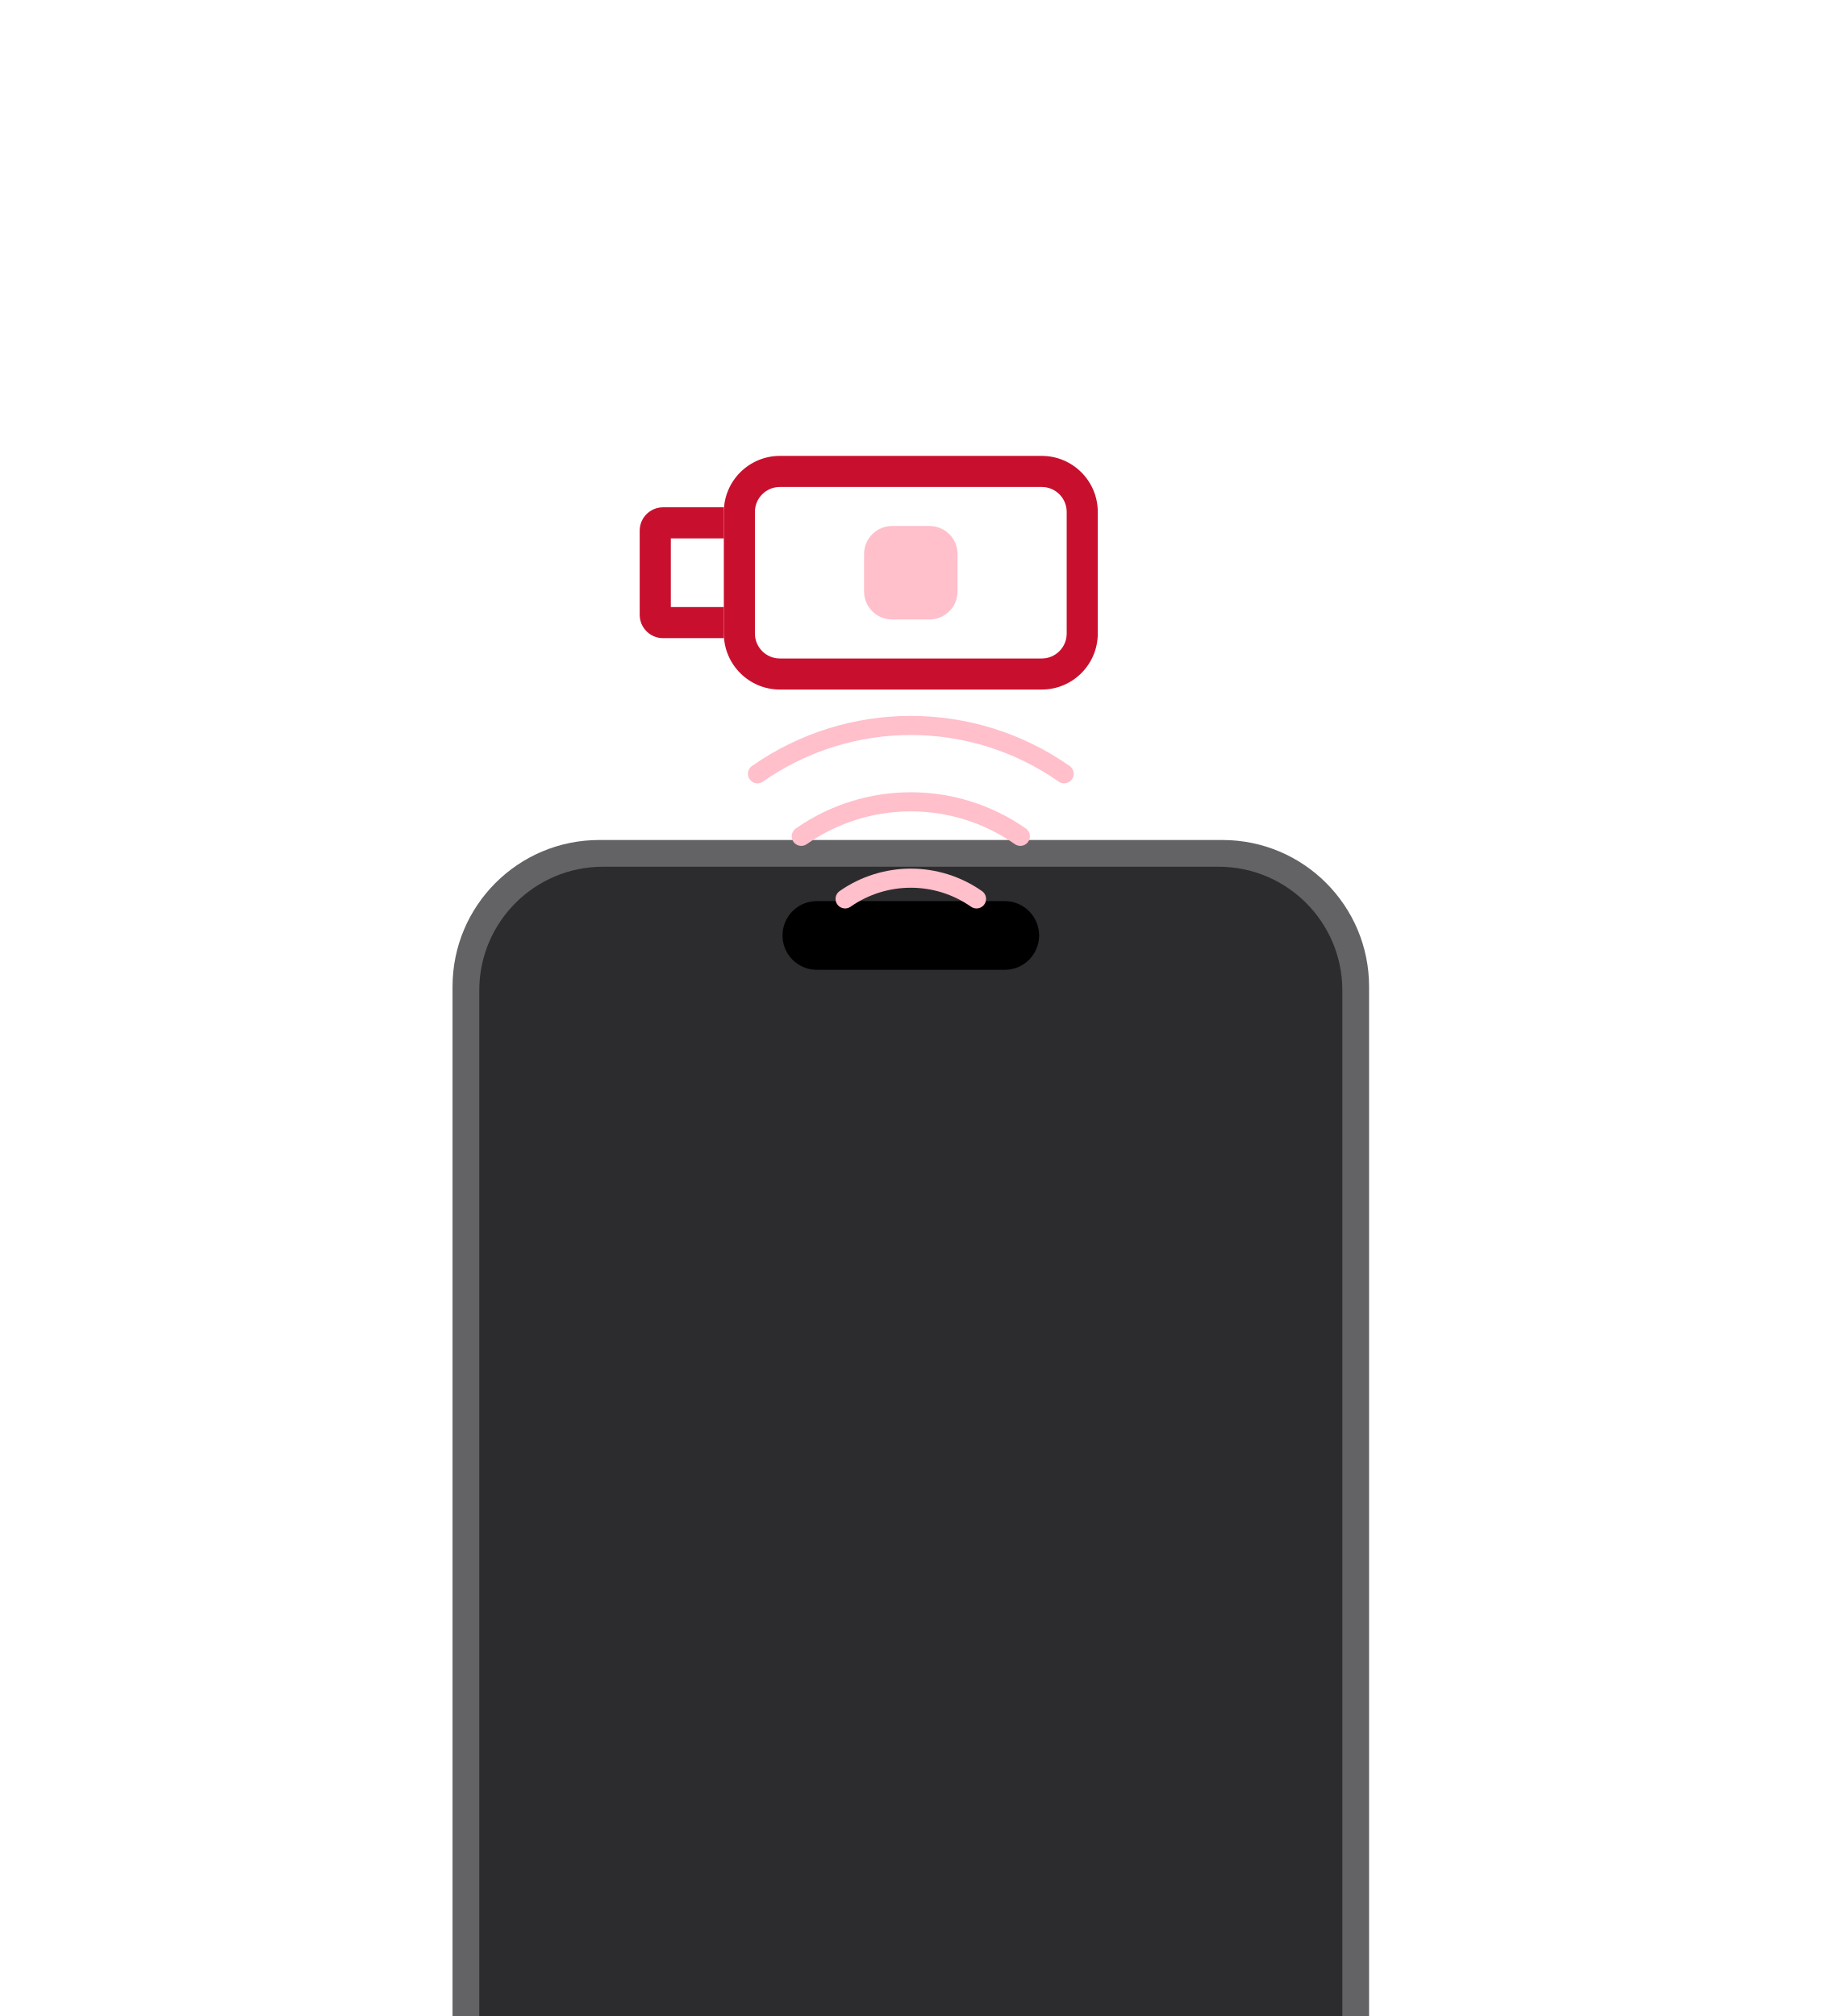
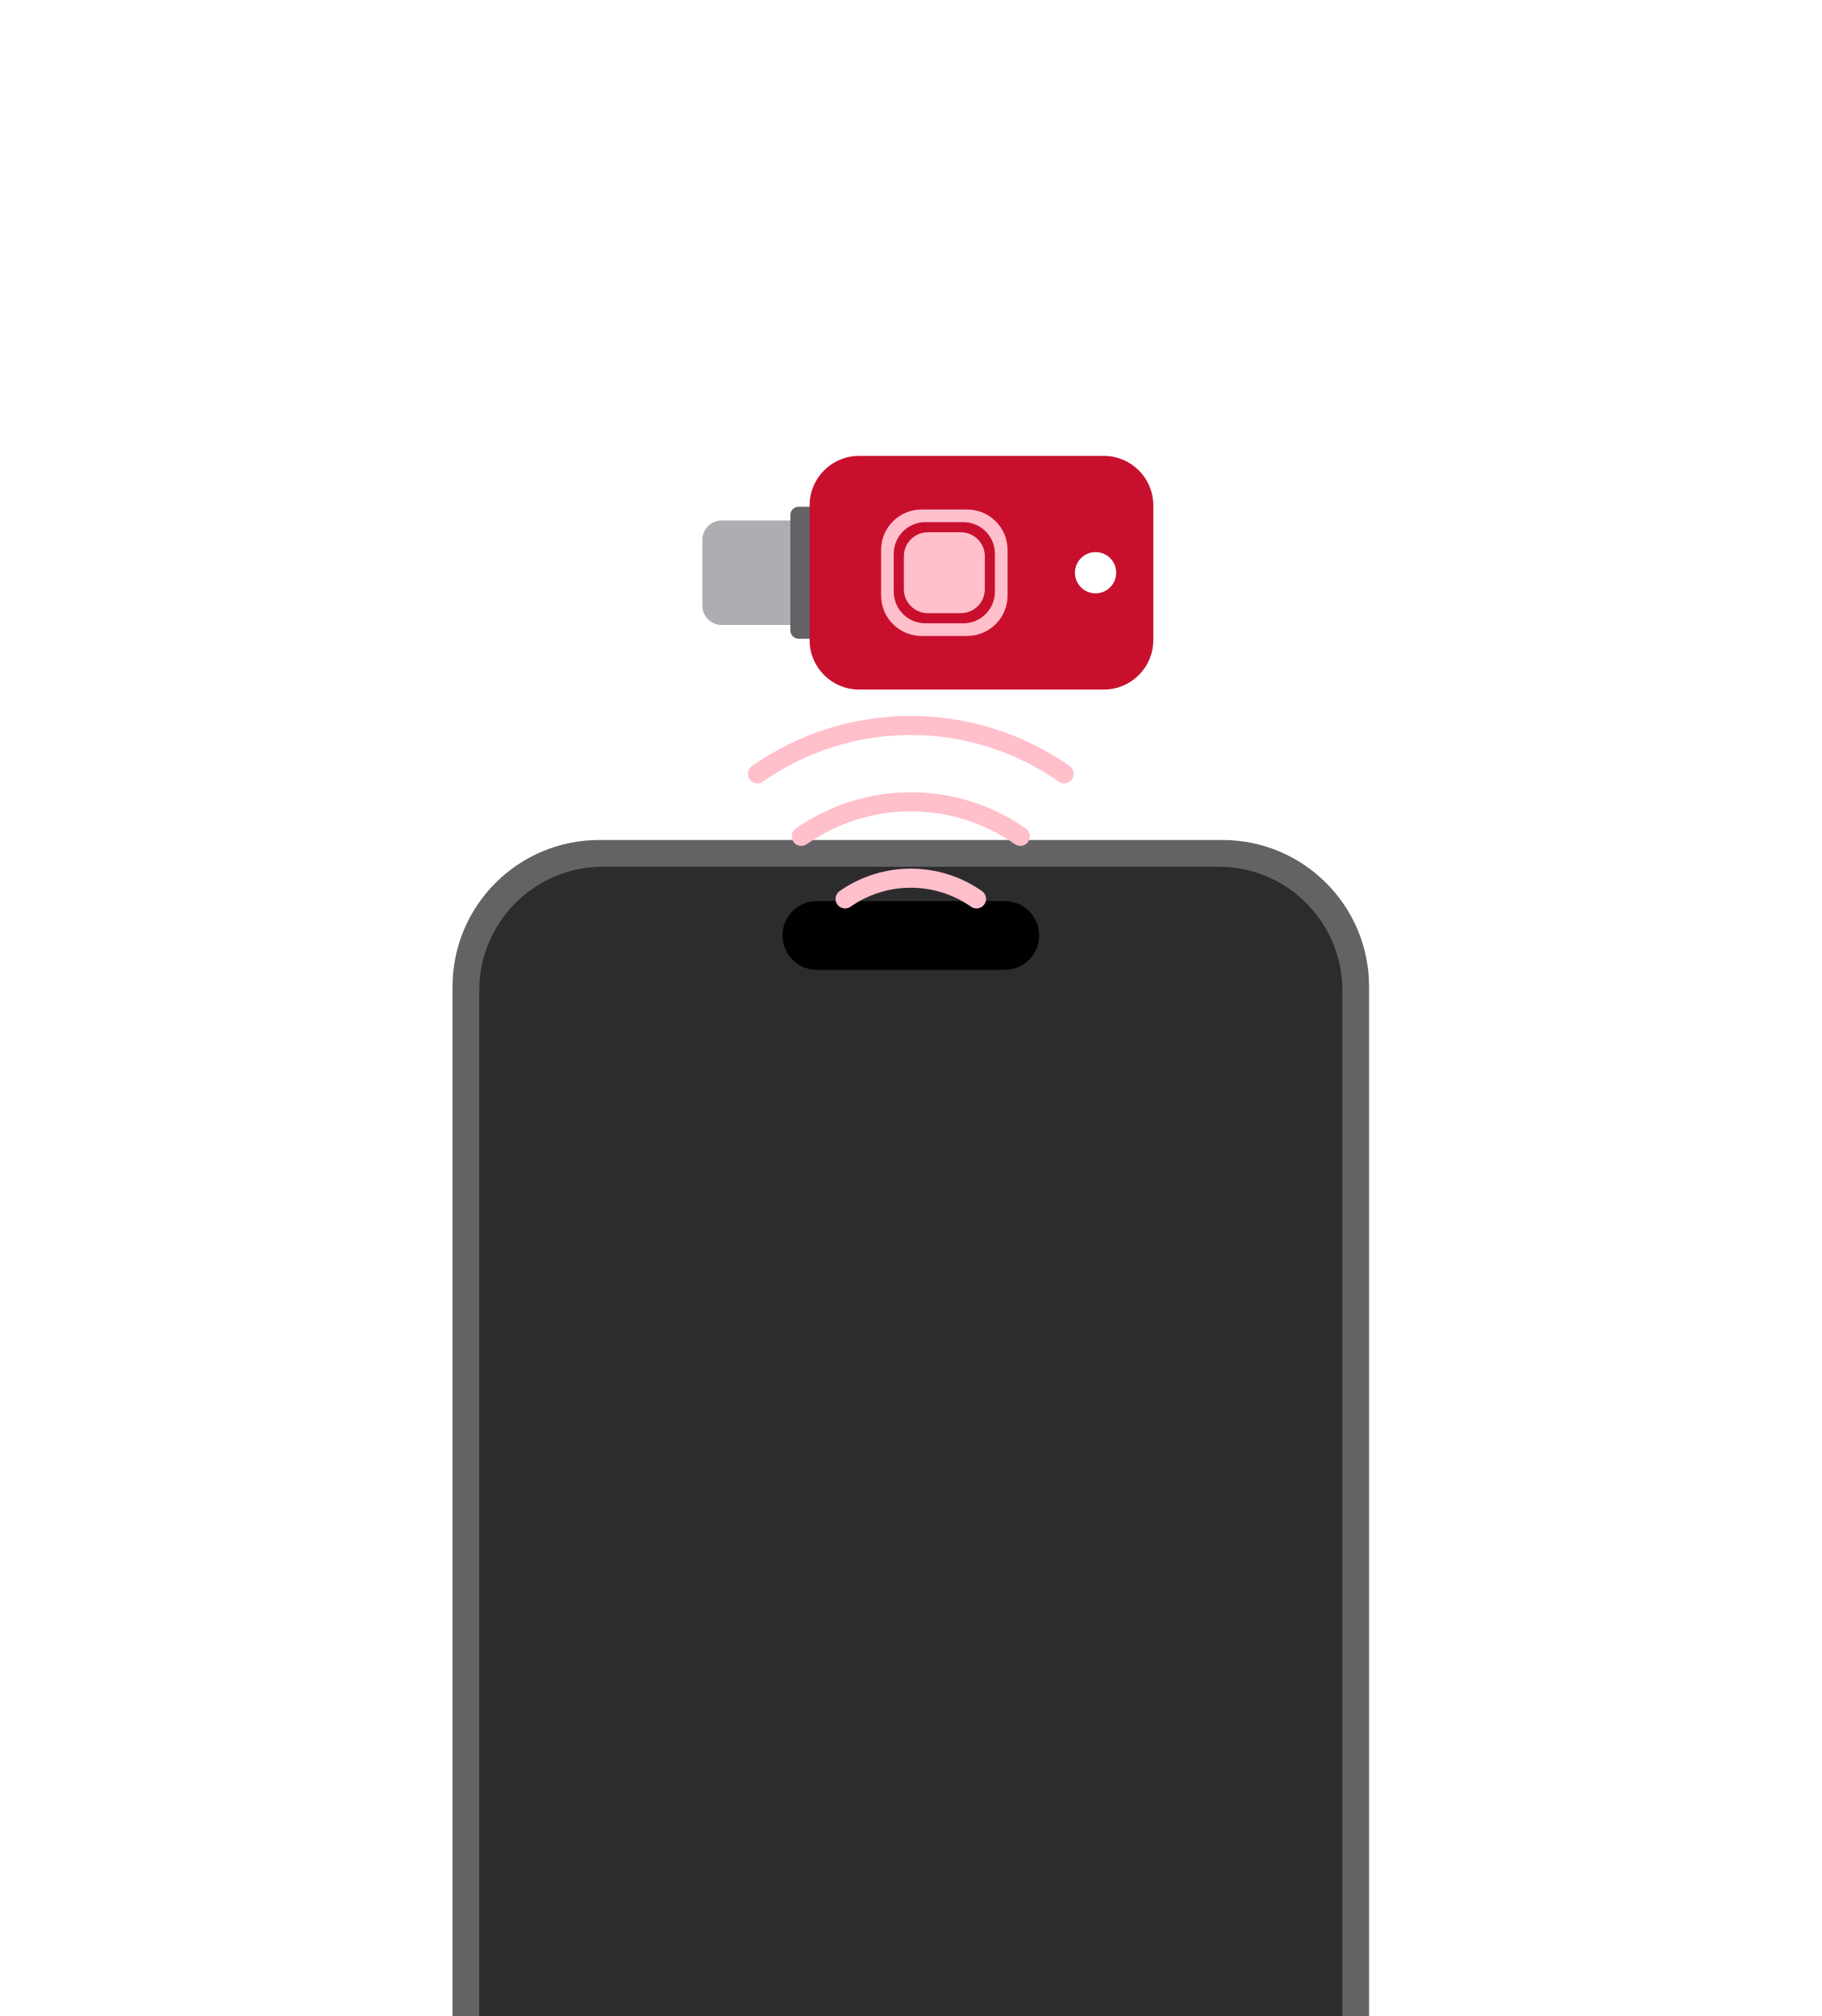
<svg xmlns="http://www.w3.org/2000/svg" width="954" height="1056" viewBox="0 0 954 1056">
  <rect x="237" y="440" width="480" height="960" rx="76.8" fill="#636366" />
  <rect x="251" y="454" width="452" height="932" rx="64.8" fill="#2C2C2E" />
  <rect x="409.8" y="472" width="134.4" height="36" rx="18" fill="#000000" />
  <path d="M442.59,470.85 A60,60 0 0 1 511.41,470.85" fill="none" stroke="#FFBFCB" stroke-width="10" stroke-linecap="round" />
  <path d="M419.64,438.08 A100,100 0 0 1 534.36,438.08" fill="none" stroke="#FFBFCB" stroke-width="10" stroke-linecap="round" />
  <path d="M396.70,405.32 A140,140 0 0 1 557.30,405.32" fill="none" stroke="#FFBFCB" stroke-width="10" stroke-linecap="round" />
-   <g transform="translate(477 300) rotate(90) translate(0 -97.92) scale(0.72)">
-     <path d="M-44.20,0.00H44.20A40.80,40.80 0 0 1 85.00,40.80V231.20A40.80,40.80 0 0 1 44.20,272.00H-44.20A40.80,40.80 0 0 1 -85.00,231.20V40.80A40.80,40.80 0 0 1 -44.20,0.00ZM-44.23,22.61H44.23A18.16,18.16 0 0 1 62.39,40.77V231.23A18.16,18.16 0 0 1 44.23,249.39H-44.23A18.16,18.16 0 0 1 -62.39,231.23V40.77A18.16,18.16 0 0 1 -44.23,22.61Z" fill="#C8102E" fill-rule="evenodd" />
-     <path d="M-13.60,102.00H13.60A20.40,20.40 0 0 1 34.00,122.40V149.60A20.40,20.40 0 0 1 13.60,170.00H-13.60A20.40,20.40 0 0 1 -34.00,149.60V122.40A20.40,20.40 0 0 1 -13.60,102.00Z" fill="#FFBFCB" />
-     <path d="M-47.60,272.00H47.60V316.20A17.00,17.00 0 0 1 30.60,333.20H-30.60A17.00,17.00 0 0 1 -47.60,316.20ZM-24.97,272.00H24.97V310.56H-24.97Z" fill="#C8102E" fill-rule="evenodd" />
+   <g transform="translate(477 300) rotate(90) translate(0 -127) scale(0.72)">
+     <rect x="-38" y="244" width="76" height="84" rx="14" fill="#AEAEB2" />
+     <rect x="-48" y="244" width="96" height="20" rx="6" fill="#636366" />
+     <path fill-rule="evenodd" fill="#C8102E" d="M-49 0H49A36 36 0 0 1 85 36V214A36 36 0 0 1 49 250H-49A36 36 0 0 1 -85 214V36A36 36 0 0 1 -49 0ZM-15 42a15 15 0 1 0 30 0a15 15 0 1 0 -30 0Z" />
+     <rect x="-46" y="106" width="92" height="92" rx="29.44" fill="#FFBFCB" />
+     <rect x="-36.8" y="115.2" width="73.6" height="73.6" rx="23" fill="#C8102E" />
+     <rect x="-29.44" y="122.56" width="58.88" height="58.88" rx="17.48" fill="#FFBFCB" />
  </g>
</svg>
